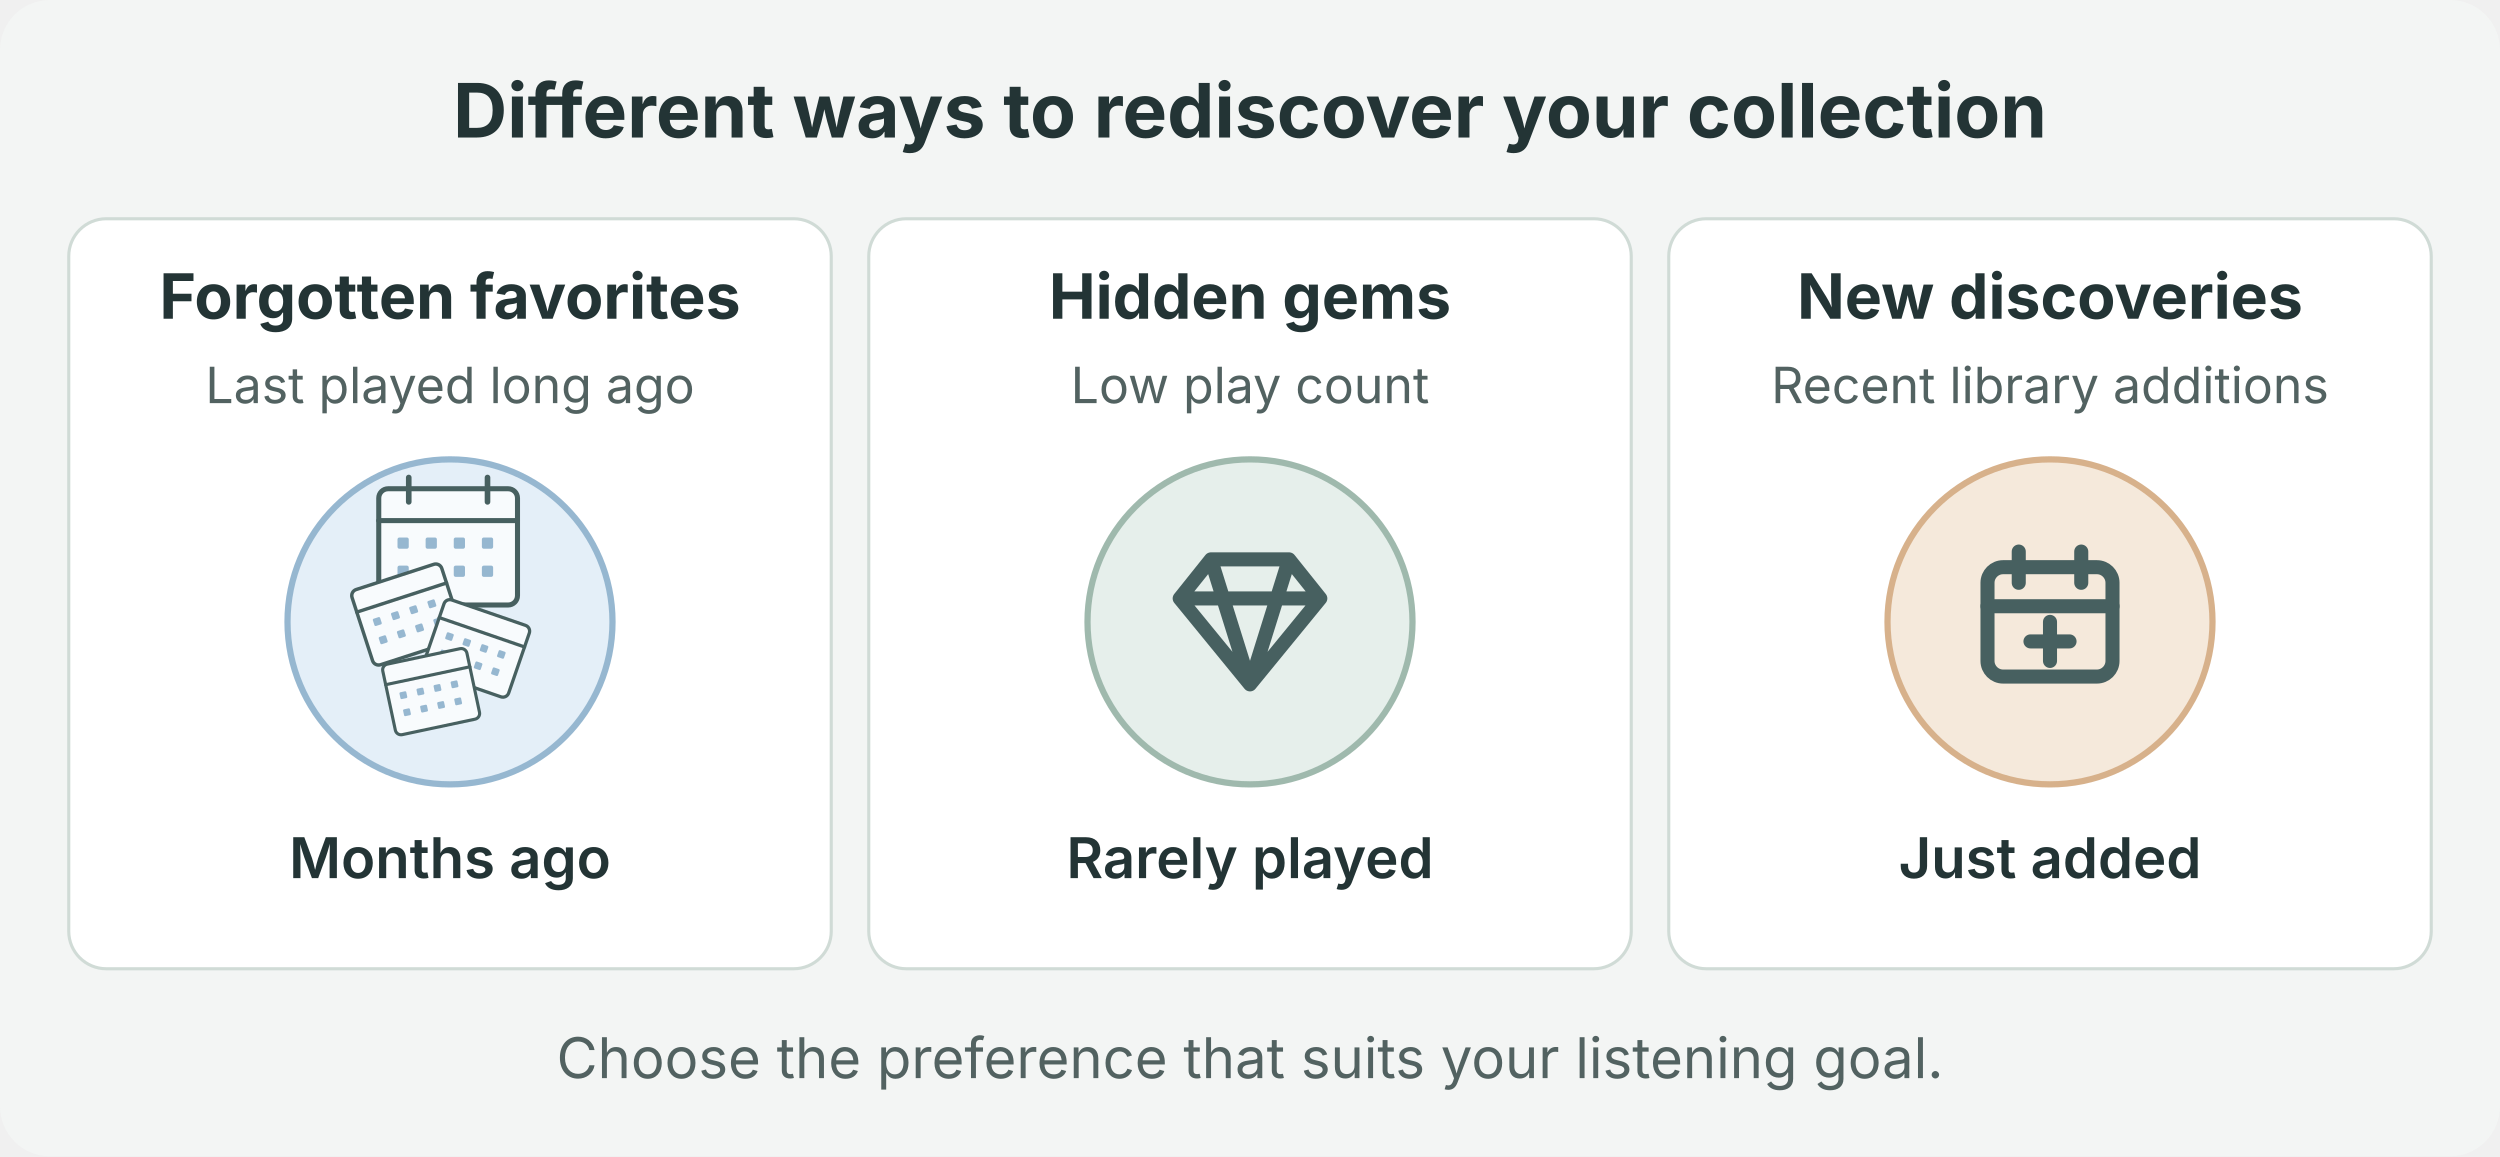
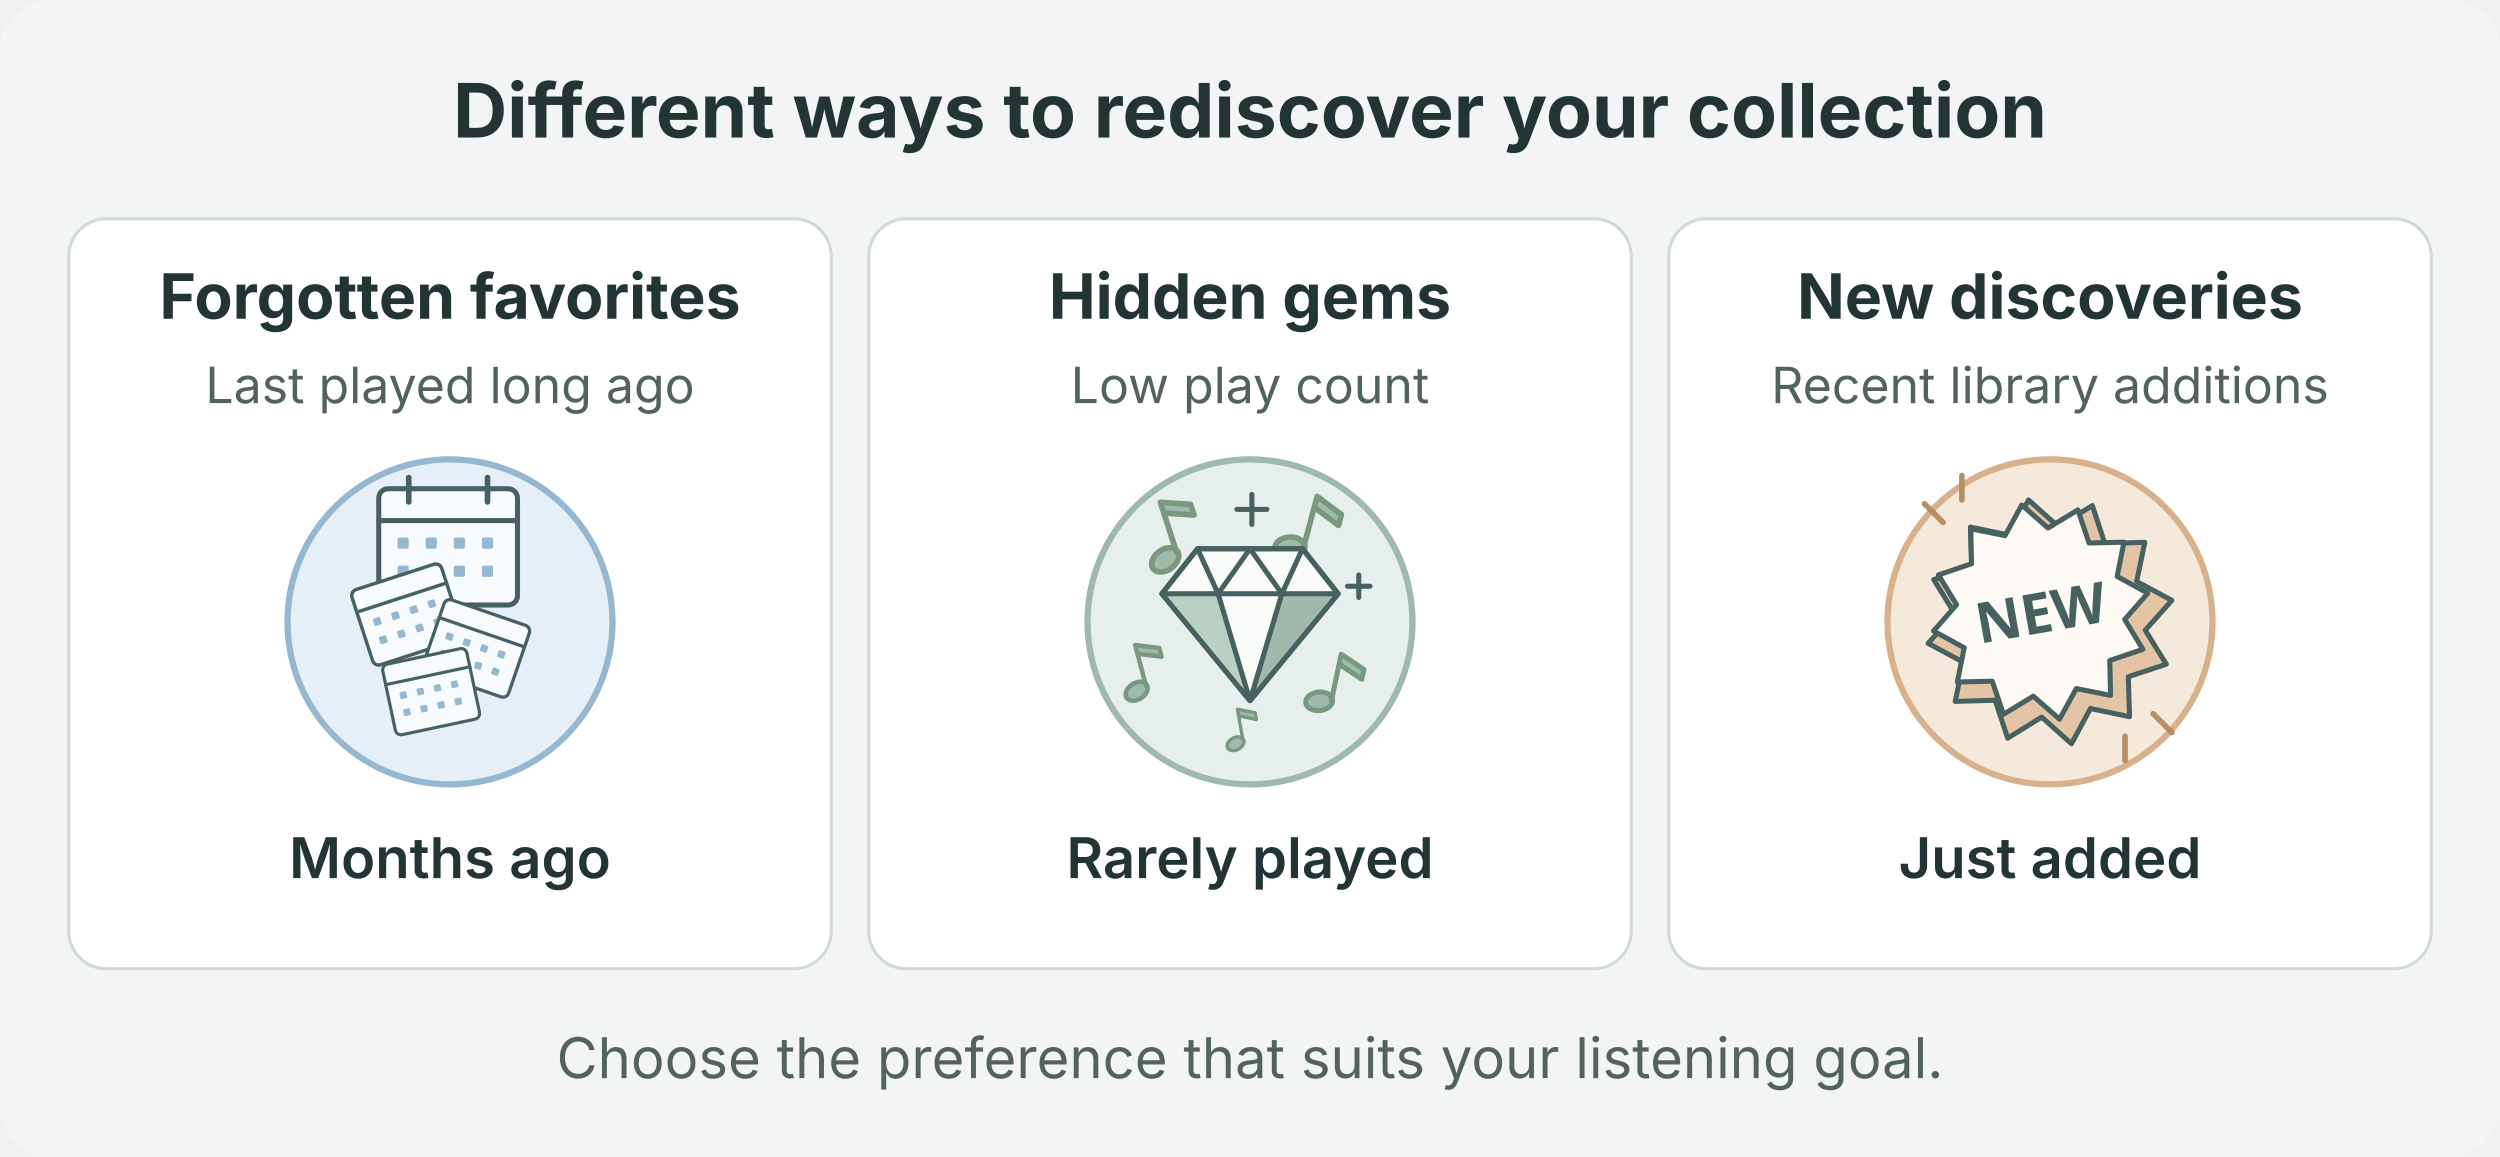
<svg xmlns="http://www.w3.org/2000/svg" width="800" height="370" viewBox="0 0 800 370" role="img" aria-labelledby="title description">
  <defs>
    <marker id="arrow" markerUnits="userSpaceOnUse" markerWidth="10" markerHeight="10" refX="9" refY="5" orient="auto-start-reverse">
      <path d="M0 0 L10 5 L0 10 Z" fill="#627577" />
    </marker>
  </defs>
  <rect width="800" height="370" rx="16" fill="#f3f5f4" />
  <g font-family="system-ui, -apple-system, Segoe UI, sans-serif" fill="#233435">
    <text x="400" y="44" font-size="24" text-anchor="middle" font-weight="650" fill="#233435">Different ways to rediscover your collection</text>
    <rect x="22" y="70" width="244" height="240" rx="12" fill="#fff" stroke="#d0dbd6" />
    <text x="144" y="102" font-size="20" text-anchor="middle" font-weight="650" fill="#233435">Forgotten favorites</text>
    <text x="144" y="129" font-size="16" text-anchor="middle" font-weight="400" fill="#526261">Last played long ago</text>
    <circle cx="144" cy="199" r="52" fill="#e4eff8" stroke="#96b7d0" stroke-width="2" />
    <g transform="translate(90 145) scale(0.6)" stroke="#476060" stroke-width="2.7" stroke-linecap="round" stroke-linejoin="round">
      <g transform="translate(52 19) rotate(0 37 31) scale(1)">
        <rect width="74" height="62" rx="5" fill="#f8fbfd" />
        <path d="M0 17 H74" fill="none" />
        <rect x="10" y="26" width="6" height="6" rx="1" fill="#96b7d0" stroke="none" />
        <rect x="25" y="26" width="6" height="6" rx="1" fill="#96b7d0" stroke="none" />
        <rect x="40" y="26" width="6" height="6" rx="1" fill="#96b7d0" stroke="none" />
        <rect x="55" y="26" width="6" height="6" rx="1" fill="#96b7d0" stroke="none" />
        <rect x="10" y="41" width="6" height="6" rx="1" fill="#96b7d0" stroke="none" />
        <rect x="25" y="41" width="6" height="6" rx="1" fill="#96b7d0" stroke="none" />
        <rect x="40" y="41" width="6" height="6" rx="1" fill="#96b7d0" stroke="none" />
        <rect x="55" y="41" width="6" height="6" rx="1" fill="#96b7d0" stroke="none" />
      </g>
      <g transform="translate(42 65) rotate(-18 25.16 21.08) scale(0.68)">
        <rect width="74" height="62" rx="5" fill="#f8fbfd" />
        <path d="M0 17 H74" fill="none" />
        <rect x="10" y="26" width="6" height="6" rx="1" fill="#96b7d0" stroke="none" />
        <rect x="25" y="26" width="6" height="6" rx="1" fill="#96b7d0" stroke="none" />
        <rect x="40" y="26" width="6" height="6" rx="1" fill="#96b7d0" stroke="none" />
        <rect x="55" y="26" width="6" height="6" rx="1" fill="#96b7d0" stroke="none" />
        <rect x="10" y="41" width="6" height="6" rx="1" fill="#96b7d0" stroke="none" />
        <rect x="25" y="41" width="6" height="6" rx="1" fill="#96b7d0" stroke="none" />
        <rect x="40" y="41" width="6" height="6" rx="1" fill="#96b7d0" stroke="none" />
        <rect x="55" y="41" width="6" height="6" rx="1" fill="#96b7d0" stroke="none" />
      </g>
      <g transform="translate(80 84) rotate(19 24.05 20.15) scale(0.65)">
        <rect width="74" height="62" rx="5" fill="#f8fbfd" />
        <path d="M0 17 H74" fill="none" />
        <rect x="10" y="26" width="6" height="6" rx="1" fill="#96b7d0" stroke="none" />
        <rect x="25" y="26" width="6" height="6" rx="1" fill="#96b7d0" stroke="none" />
        <rect x="40" y="26" width="6" height="6" rx="1" fill="#96b7d0" stroke="none" />
        <rect x="55" y="26" width="6" height="6" rx="1" fill="#96b7d0" stroke="none" />
        <rect x="10" y="41" width="6" height="6" rx="1" fill="#96b7d0" stroke="none" />
        <rect x="25" y="41" width="6" height="6" rx="1" fill="#96b7d0" stroke="none" />
        <rect x="40" y="41" width="6" height="6" rx="1" fill="#96b7d0" stroke="none" />
        <rect x="55" y="41" width="6" height="6" rx="1" fill="#96b7d0" stroke="none" />
      </g>
      <g transform="translate(57 108) rotate(-12 22.94 19.22) scale(0.62)">
        <rect width="74" height="62" rx="5" fill="#f8fbfd" />
        <path d="M0 17 H74" fill="none" />
        <rect x="10" y="26" width="6" height="6" rx="1" fill="#96b7d0" stroke="none" />
        <rect x="25" y="26" width="6" height="6" rx="1" fill="#96b7d0" stroke="none" />
        <rect x="40" y="26" width="6" height="6" rx="1" fill="#96b7d0" stroke="none" />
        <rect x="55" y="26" width="6" height="6" rx="1" fill="#96b7d0" stroke="none" />
        <rect x="10" y="41" width="6" height="6" rx="1" fill="#96b7d0" stroke="none" />
        <rect x="25" y="41" width="6" height="6" rx="1" fill="#96b7d0" stroke="none" />
        <rect x="40" y="41" width="6" height="6" rx="1" fill="#96b7d0" stroke="none" />
        <rect x="55" y="41" width="6" height="6" rx="1" fill="#96b7d0" stroke="none" />
      </g>
      <path d="M68 13 V26 M110 13 V26" fill="none" stroke-width="3" />
    </g>
    <text x="144" y="281" font-size="18" text-anchor="middle" font-weight="600" fill="#233435">Months ago</text>
    <rect x="278" y="70" width="244" height="240" rx="12" fill="#fff" stroke="#d0dbd6" />
    <text x="400" y="102" font-size="20" text-anchor="middle" font-weight="650" fill="#233435">Hidden gems</text>
    <text x="400" y="129" font-size="16" text-anchor="middle" font-weight="400" fill="#526261">Low play count</text>
    <circle cx="400" cy="199" r="52" fill="#e6efeb" stroke="#9fb9ad" stroke-width="2" />
-     <g transform="translate(370 169) scale(2.5)" fill="none" stroke="#476060" stroke-width="1.8" stroke-linecap="round" stroke-linejoin="round">
-       <path d="M3 9 7 4h10l4 5-9 11L3 9Z M3 9h18 M7 4l5 16 5-16" />
+     <g transform="translate(346 145) scale(0.6)">
+       <g transform="translate(38 36) rotate(-18) scale(1)" stroke="#789980" stroke-width="3" stroke-linecap="round" stroke-linejoin="round">
+         <ellipse cx="0" cy="22" rx="8" ry="5.5" transform="rotate(-18 0 22)" fill="#9fb9ad" />
+         <path d="M7 20 V-8 L22 -2 V4 L7 -2" fill="#9fb9ad" />
+       </g>
+       <g transform="translate(117 29) rotate(15) scale(1)" stroke="#789980" stroke-width="3" stroke-linecap="round" stroke-linejoin="round">
+         <ellipse cx="0" cy="22" rx="8" ry="5.5" transform="rotate(-18 0 22)" fill="#9fb9ad" />
+         <path d="M7 20 V-8 L22 -2 V4 L7 -2" fill="#9fb9ad" />
+       </g>
+       <g transform="translate(25 110) rotate(-15) scale(0.8)" stroke="#789980" stroke-width="3" stroke-linecap="round" stroke-linejoin="round">
+         <ellipse cx="0" cy="22" rx="8" ry="5.5" transform="rotate(-18 0 22)" fill="#9fb9ad" />
+         <path d="M7 20 V-8 L22 -2 V4 L7 -2" fill="#9fb9ad" />
+       </g>
+       <g transform="translate(131 113) rotate(12) scale(0.9)" stroke="#789980" stroke-width="3" stroke-linecap="round" stroke-linejoin="round">
+         <ellipse cx="0" cy="22" rx="8" ry="5.5" transform="rotate(-18 0 22)" fill="#9fb9ad" />
+         <path d="M7 20 V-8 L22 -2 V4 L7 -2" fill="#9fb9ad" />
+       </g>
+       <g transform="translate(80 142) rotate(-10) scale(0.6)" stroke="#789980" stroke-width="3" stroke-linecap="round" stroke-linejoin="round">
+         <ellipse cx="0" cy="22" rx="8" ry="5.5" transform="rotate(-18 0 22)" fill="#9fb9ad" />
+         <path d="M7 20 V-8 L22 -2 V4 L7 -2" fill="#9fb9ad" />
+       </g>
+       <g stroke="#476060" stroke-width="2.7" stroke-linejoin="round">
+         <path d="M43 75 L62 51 H118 L137 75 L90 132 Z" fill="#f8fbf8" />
+         <path d="M43 75 L73 75 L90 132 Z" fill="#b9d1c2" stroke="none" />
+         <path d="M90 132 L107 75 H137 Z" fill="#9fb9ad" stroke="none" />
+         <path d="M43 75 L62 51 H118 L137 75 L90 132 Z M43 75 H137 M62 51 L73 75 L90 132 L107 75 L118 51 M73 75 L90 51 L107 75" fill="none" />
+       </g>
+       <path d="M91 22 V38 M83 30 H99 M148 65 V77 M142 71 H154" stroke="#476060" stroke-width="2.7" stroke-linecap="round" />
    </g>
    <text x="400" y="281" font-size="18" text-anchor="middle" font-weight="600" fill="#233435">Rarely played</text>
    <rect x="534" y="70" width="244" height="240" rx="12" fill="#fff" stroke="#d0dbd6" />
    <text x="656" y="102" font-size="20" text-anchor="middle" font-weight="650" fill="#233435">New discoveries</text>
    <text x="656" y="129" font-size="16" text-anchor="middle" font-weight="400" fill="#526261">Recent library additions</text>
    <circle cx="656" cy="199" r="52" fill="#f5e9db" stroke="#d7b18b" stroke-width="2" />
-     <g transform="translate(626 169) scale(2.5)" fill="none" stroke="#476060" stroke-width="1.8" stroke-linecap="round" stroke-linejoin="round">
-       <rect x="4" y="5" width="16" height="14" rx="2" />
-       <path d="M8 3v4 M16 3v4 M4 10h16 M12 12v5 M9.5 14.5h5" />
+     <g transform="translate(602 145) scale(0.6)">
+       <g transform="rotate(-10 90 90)">
+         <polygon points="90.00,24.00 103.20,40.74 123.00,32.84 126.06,53.94 147.16,57.00 139.26,76.80 156.00,90.00 139.26,103.20 147.16,123.00 126.06,126.06 123.00,147.16 103.20,139.26 90.00,156.00 76.80,139.26 57.00,147.16 53.94,126.06 32.84,123.00 40.74,103.20 24.00,90.00 40.74,76.80 32.84,57.00 53.94,53.94 57.00,32.84 76.80,40.74" fill="#e3c4a4" stroke="#476060" stroke-width="2.7" stroke-linejoin="round" />
+         <polygon points="86.00,26.00 97.65,40.53 115.00,33.77 117.82,52.18 136.23,55.00 129.47,72.35 144.00,84.00 129.47,95.65 136.23,113.00 117.82,115.82 115.00,134.23 97.65,127.47 86.00,142.00 74.35,127.47 57.00,134.23 54.18,115.82 35.77,113.00 42.53,95.65 28.00,84.00 42.53,72.35 35.77,55.00 54.18,52.18 57.00,33.77 74.35,40.53" fill="#fdf9f4" stroke="#476060" stroke-width="2.7" stroke-linejoin="round" />
+         <text x="86" y="95" text-anchor="middle" font-size="30" font-weight="800" font-family="system-ui,sans-serif" fill="#476060">NEW</text>
+       </g>
+       <path d="M23 27 L33 37 M43 12 V25 M145 139 L155 149 M130 151 V164" stroke="#b88e64" stroke-width="3" stroke-linecap="round" />
    </g>
    <text x="656" y="281" font-size="18" text-anchor="middle" font-weight="600" fill="#233435">Just added</text>
    <text x="400" y="345" font-size="18" text-anchor="middle" font-weight="400" fill="#526261">Choose the preference that suits your listening goal.</text>
  </g>
</svg>
